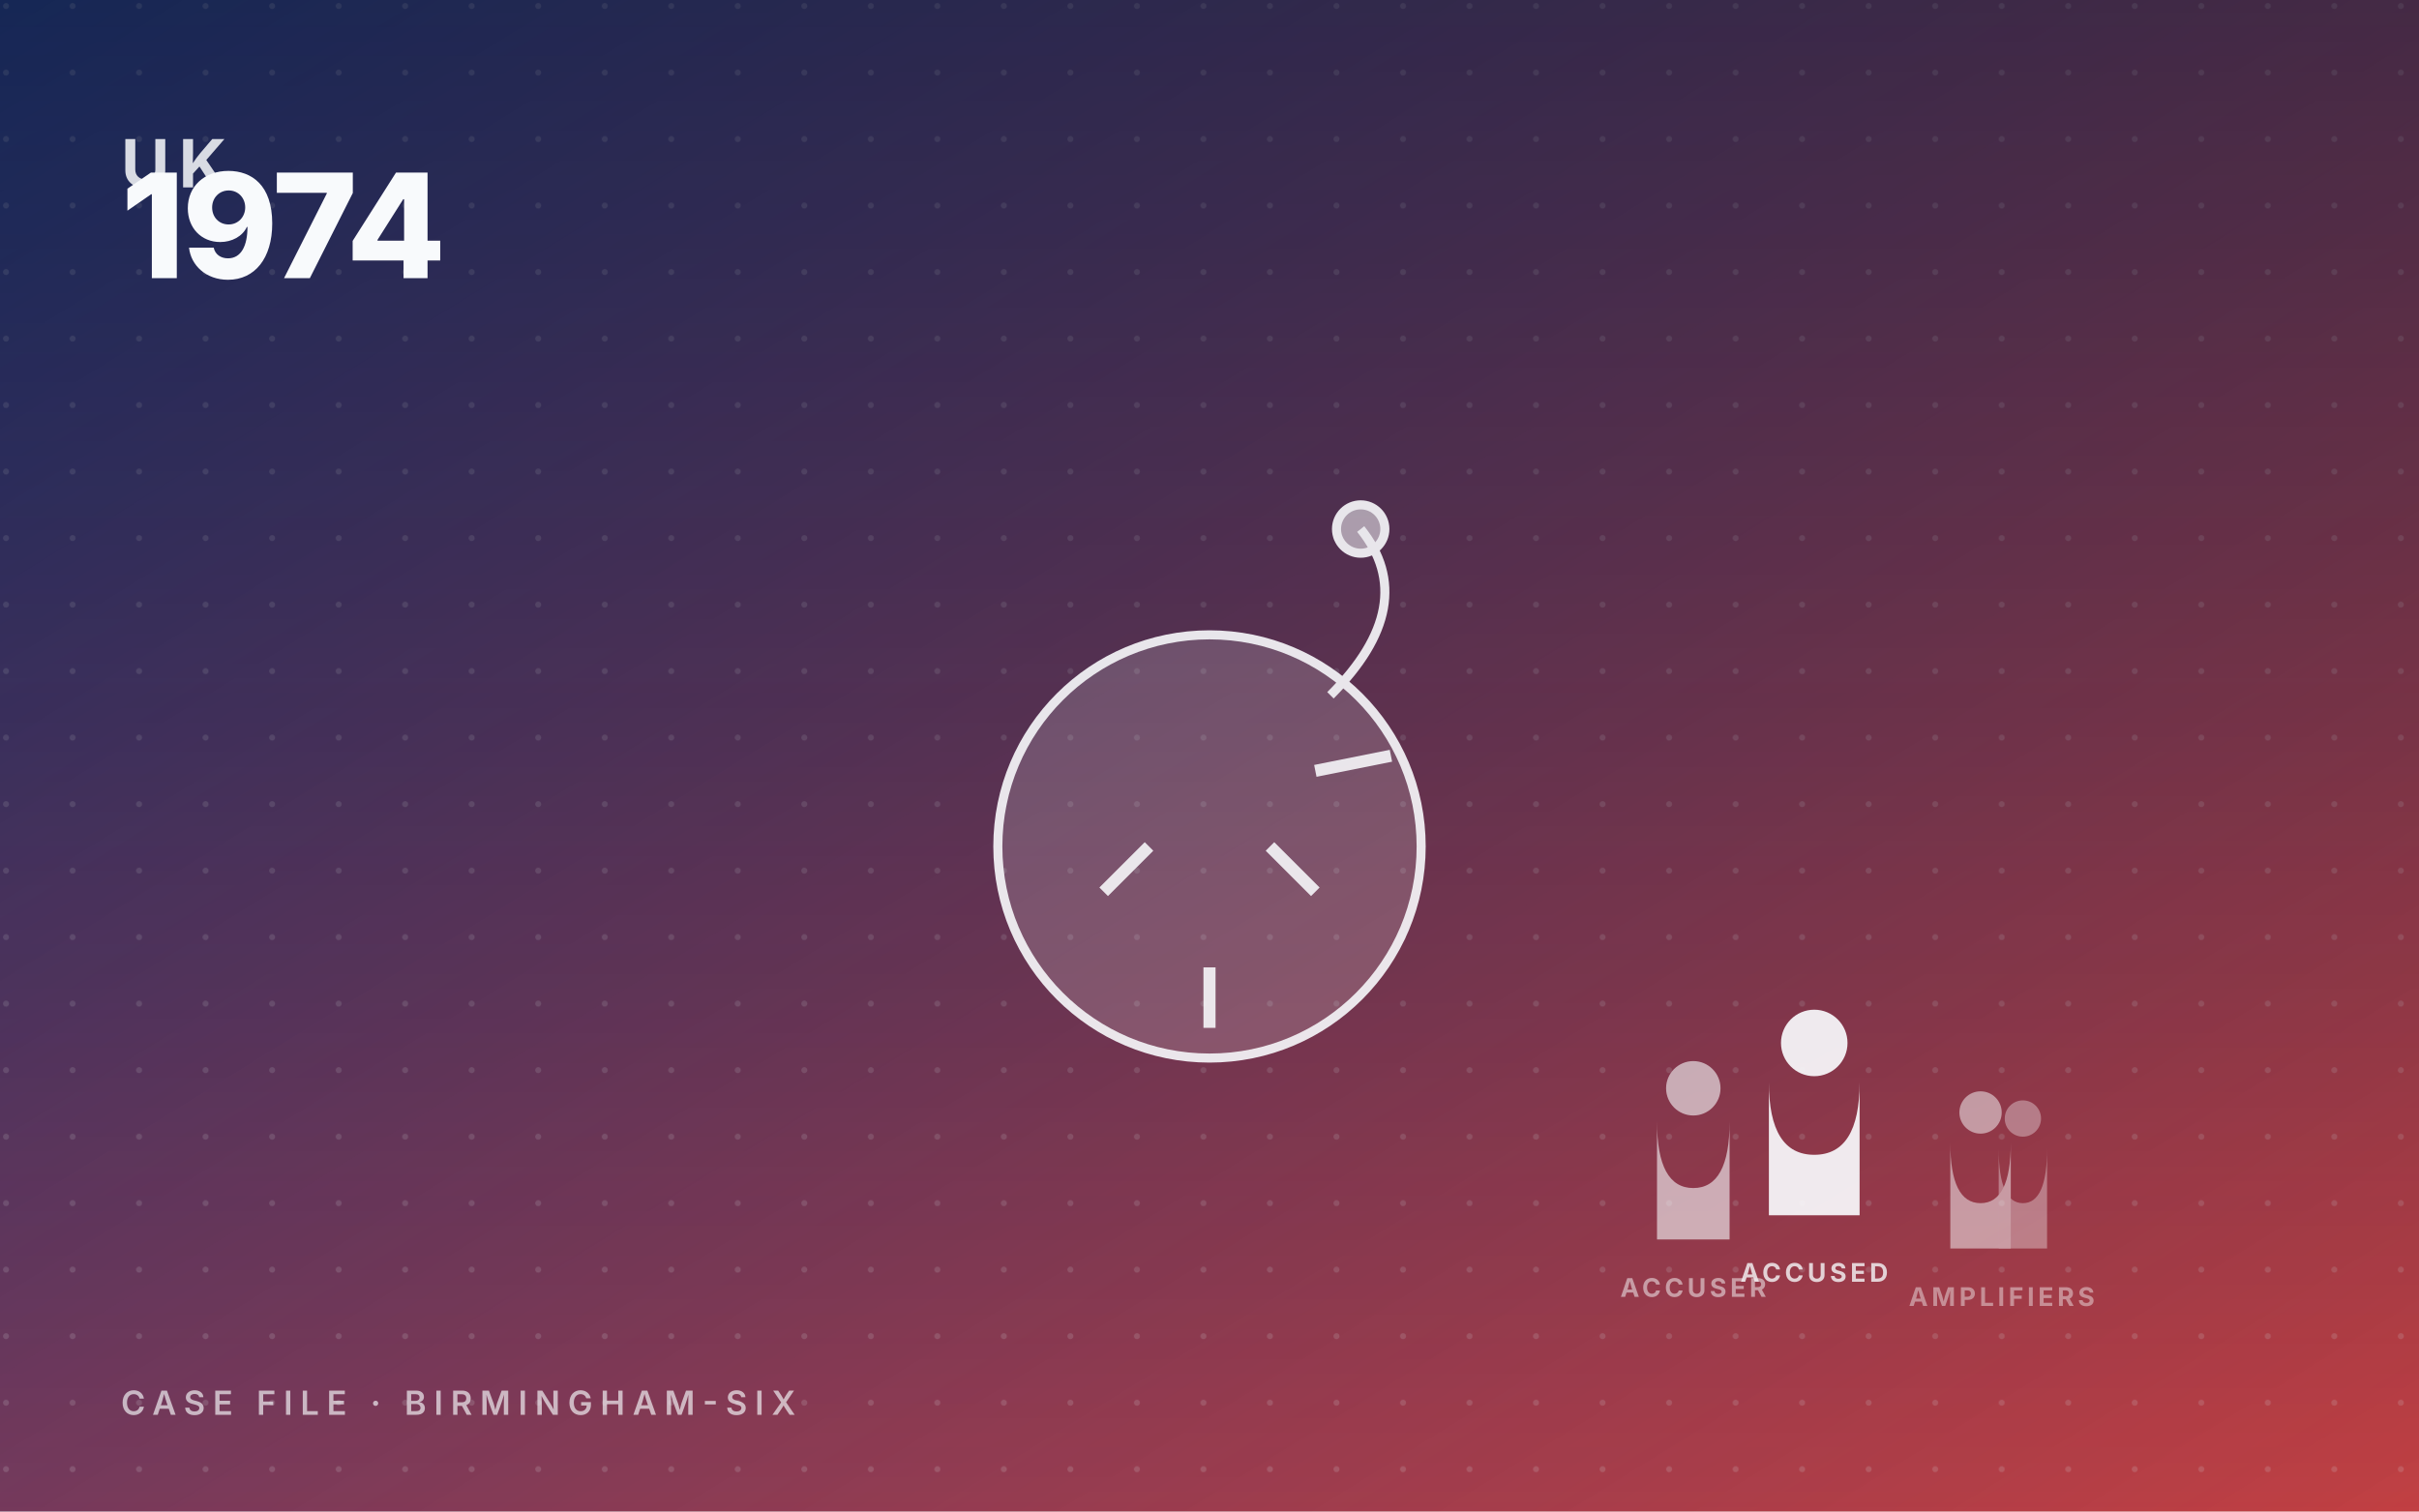
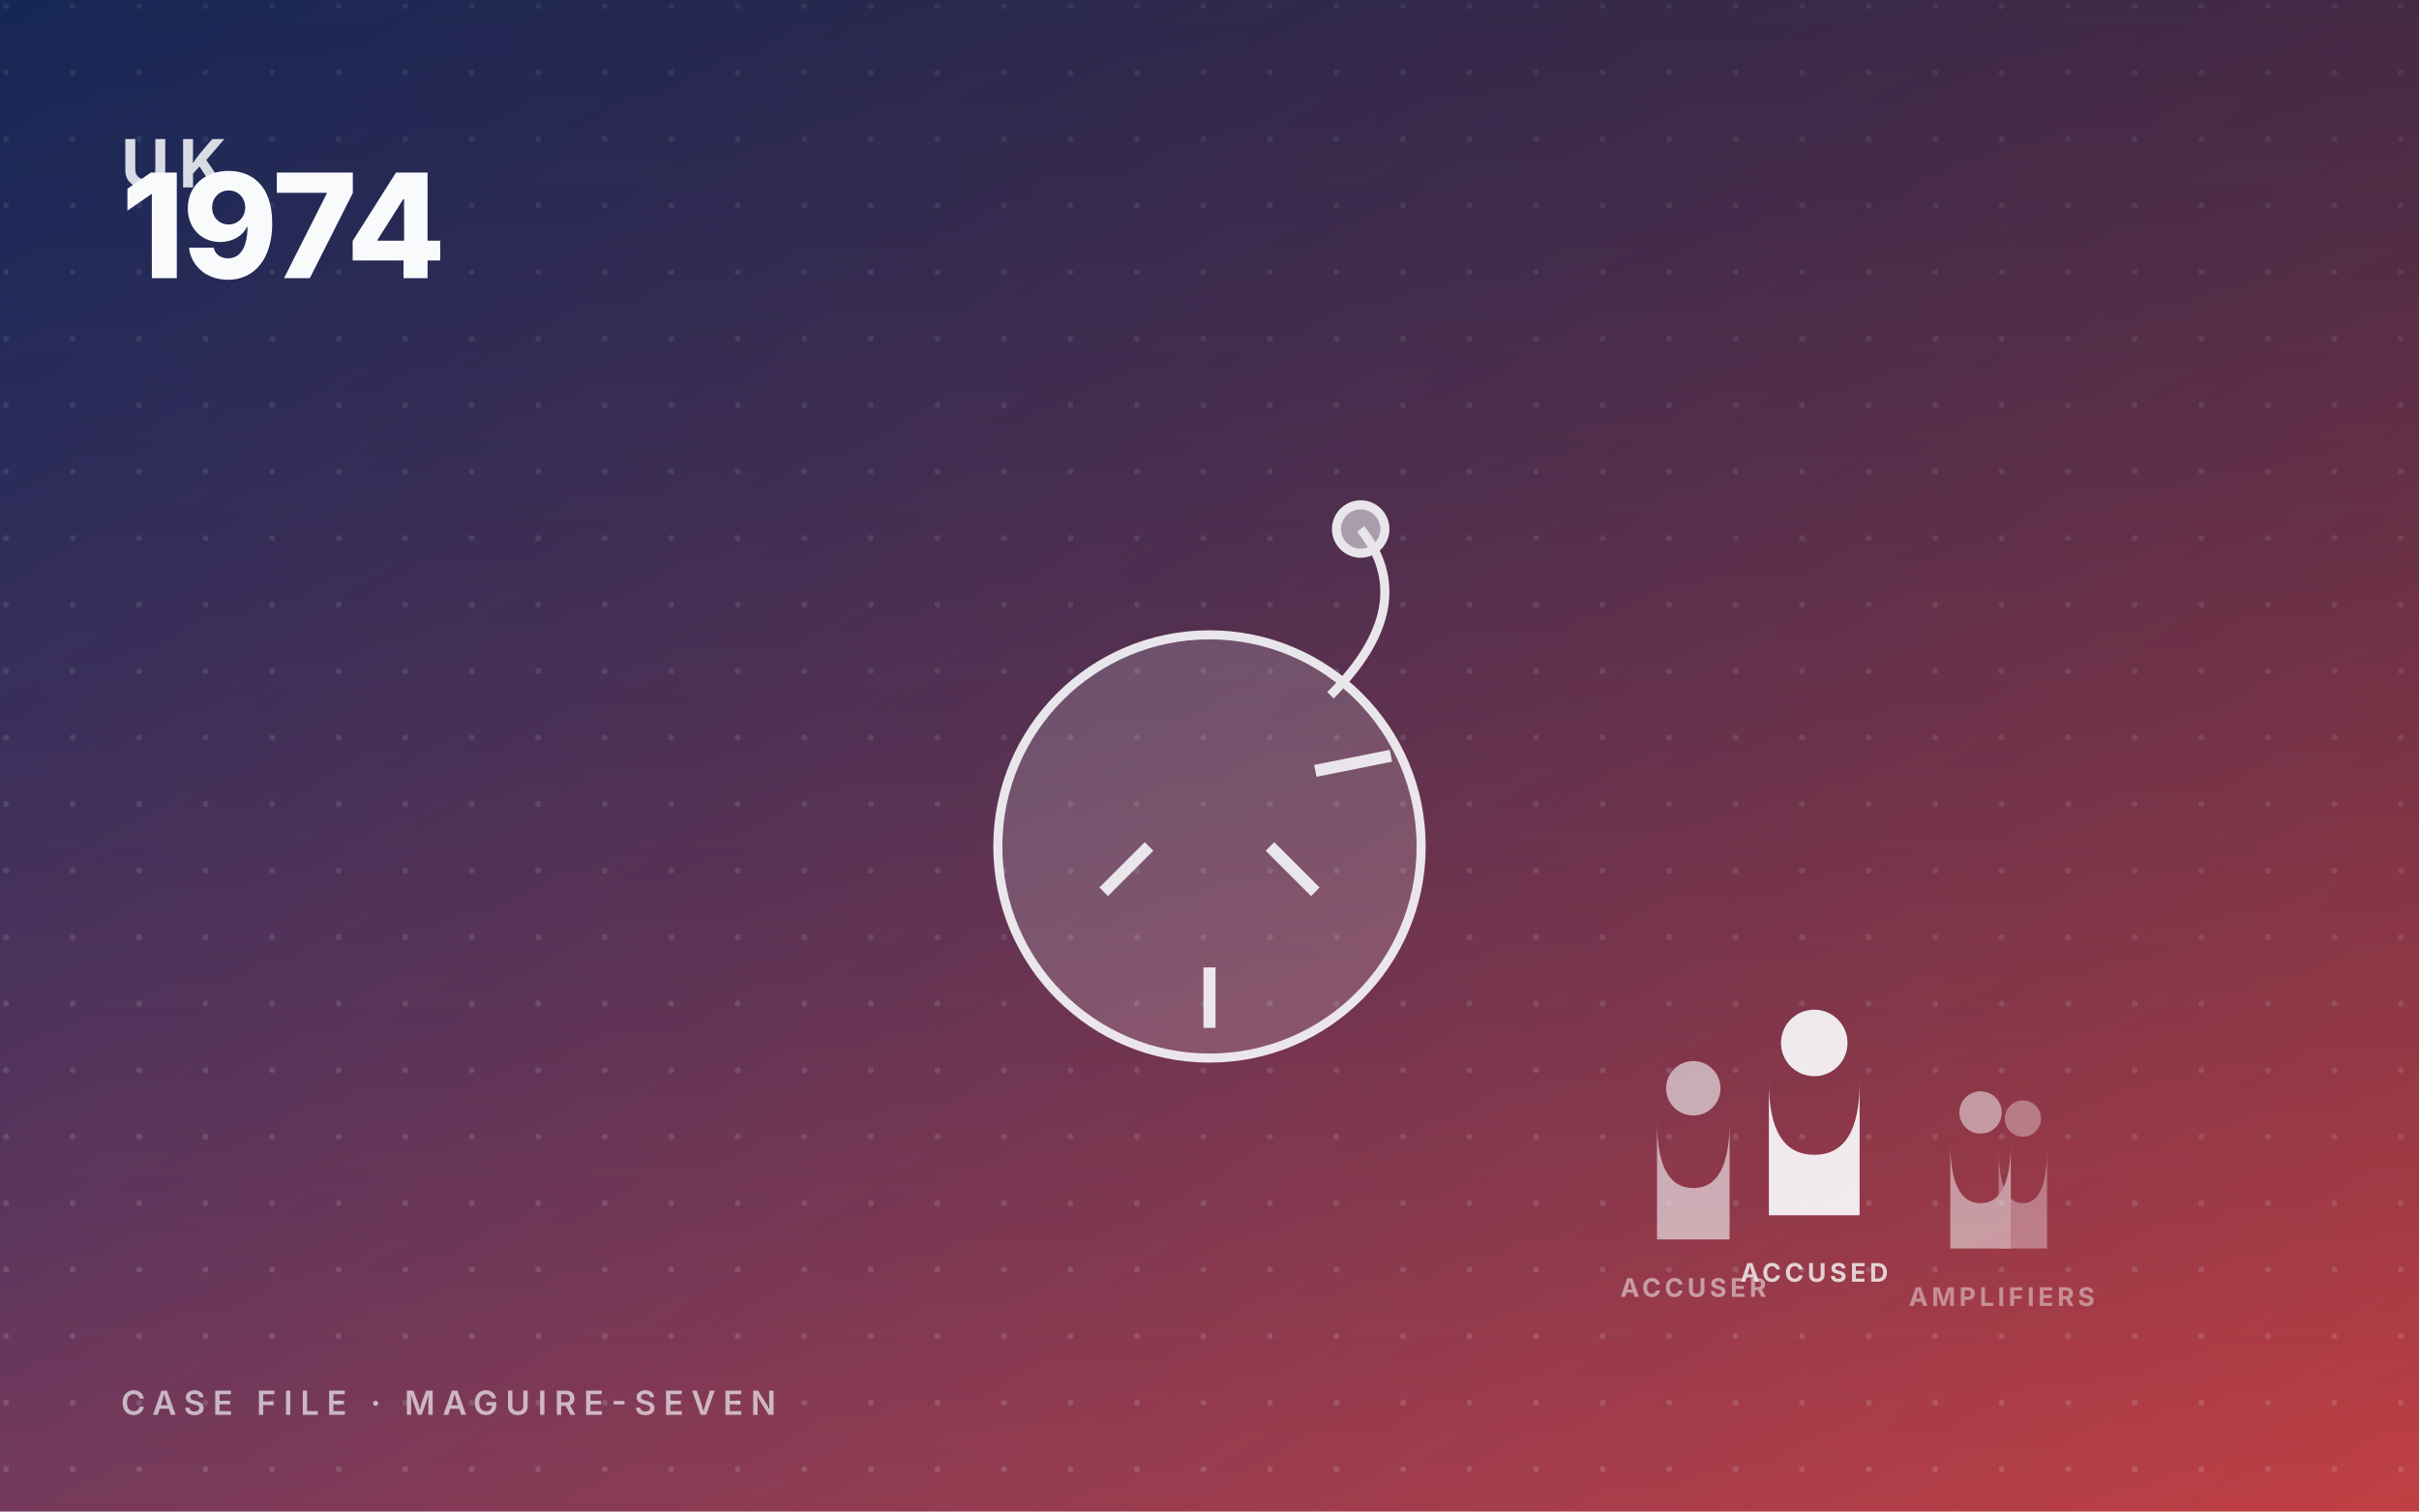
<svg xmlns="http://www.w3.org/2000/svg" viewBox="0 0 800 500" width="800" height="500" preserveAspectRatio="xMidYMid slice">
  <defs>
    <linearGradient id="bg" x1="0" y1="0" x2="1" y2="1">
      <stop offset="0%" stop-color="#1e3a8a" />
      <stop offset="100%" stop-color="#dc2626" stop-opacity="0.85" />
    </linearGradient>
    <linearGradient id="overlay" x1="0" y1="0" x2="0" y2="1">
      <stop offset="0%" stop-color="#0f172a" stop-opacity="0.55" />
      <stop offset="100%" stop-color="#0f172a" stop-opacity="0.15" />
    </linearGradient>
    <pattern id="dots" x="0" y="0" width="22" height="22" patternUnits="userSpaceOnUse">
      <circle cx="2" cy="2" r="1" fill="#f8fafc" opacity="0.18" />
    </pattern>
  </defs>
  <rect width="800" height="500" fill="url(#bg)" />
  <rect width="800" height="500" fill="url(#dots)" />
  <rect width="800" height="500" fill="url(#overlay)" />
  <g font-family="Inter, 'Helvetica Neue', Arial, sans-serif" fill="#f8fafc">
    <text x="40" y="62" font-size="22" font-weight="700" letter-spacing="3" opacity="0.85">UK</text>
    <text x="40" y="92" font-size="48" font-weight="800" letter-spacing="-1">1974</text>
-     <text x="40" y="468" font-size="11" font-weight="600" letter-spacing="2.5" opacity="0.65">CASE FILE · BIRMINGHAM-SIX</text>
+     <text x="40" y="468" font-size="11" font-weight="600" letter-spacing="2.5" opacity="0.65">CASE FILE · MAGUIRE-SEVEN</text>
  </g>
  <g transform="translate(400,260)" stroke="#f8fafc" stroke-width="3" fill="none" opacity="0.9">
    <circle cx="0" cy="20" r="70" fill="#f8fafc" fill-opacity="0.18" />
    <path d="M 40 -30 Q 70 -60 50 -85" />
    <circle cx="50" cy="-85" r="8" fill="#f8fafc" fill-opacity="0.6" />
    <path d="M 20 20 L 35 35 M -20 20 L -35 35 M 0 60 L 0 80 M 35 -5 L 60 -10" stroke="#f8fafc" stroke-width="4" />
  </g>
  <g transform="translate(560,410)" fill="#f8fafc" opacity="0.92">
    <g transform="translate(40,0)">
      <circle cx="0" cy="-65" r="11" />
      <path d="M -15 -52 Q -15 -28 0 -28 Q 15 -28 15 -52 L 15 -8 L -15 -8 Z" />
      <text x="0" y="14" text-anchor="middle" font-family="Inter, Arial, sans-serif" font-size="8.5" font-weight="700" letter-spacing="1.2" fill="#f8fafc" opacity="0.85">ACCUSED</text>
    </g>
    <g transform="translate(0,5)" opacity="0.65">
      <circle cx="0" cy="-55" r="9" />
      <path d="M -12 -44 Q -12 -22 0 -22 Q 12 -22 12 -44 L 12 -5 L -12 -5 Z" />
      <text x="0" y="14" text-anchor="middle" font-family="Inter, Arial, sans-serif" font-size="8.5" font-weight="700" letter-spacing="1.2" fill="#f8fafc" opacity="0.85">ACCUSER</text>
    </g>
    <g transform="translate(95,8)" opacity="0.55">
      <circle cx="0" cy="-50" r="7" />
      <path d="M -10 -40 Q -10 -20 0 -20 Q 10 -20 10 -40 L 10 -5 L -10 -5 Z" />
      <circle cx="14" cy="-48" r="6" opacity="0.7" />
      <path d="M 6 -38 Q 6 -20 14 -20 Q 22 -20 22 -38 L 22 -5 L 6 -5 Z" opacity="0.7" />
      <text x="7" y="14" text-anchor="middle" font-family="Inter, Arial, sans-serif" font-size="8.5" font-weight="700" letter-spacing="1.2" fill="#f8fafc" opacity="0.85">AMPLIFIERS</text>
    </g>
  </g>
</svg>
